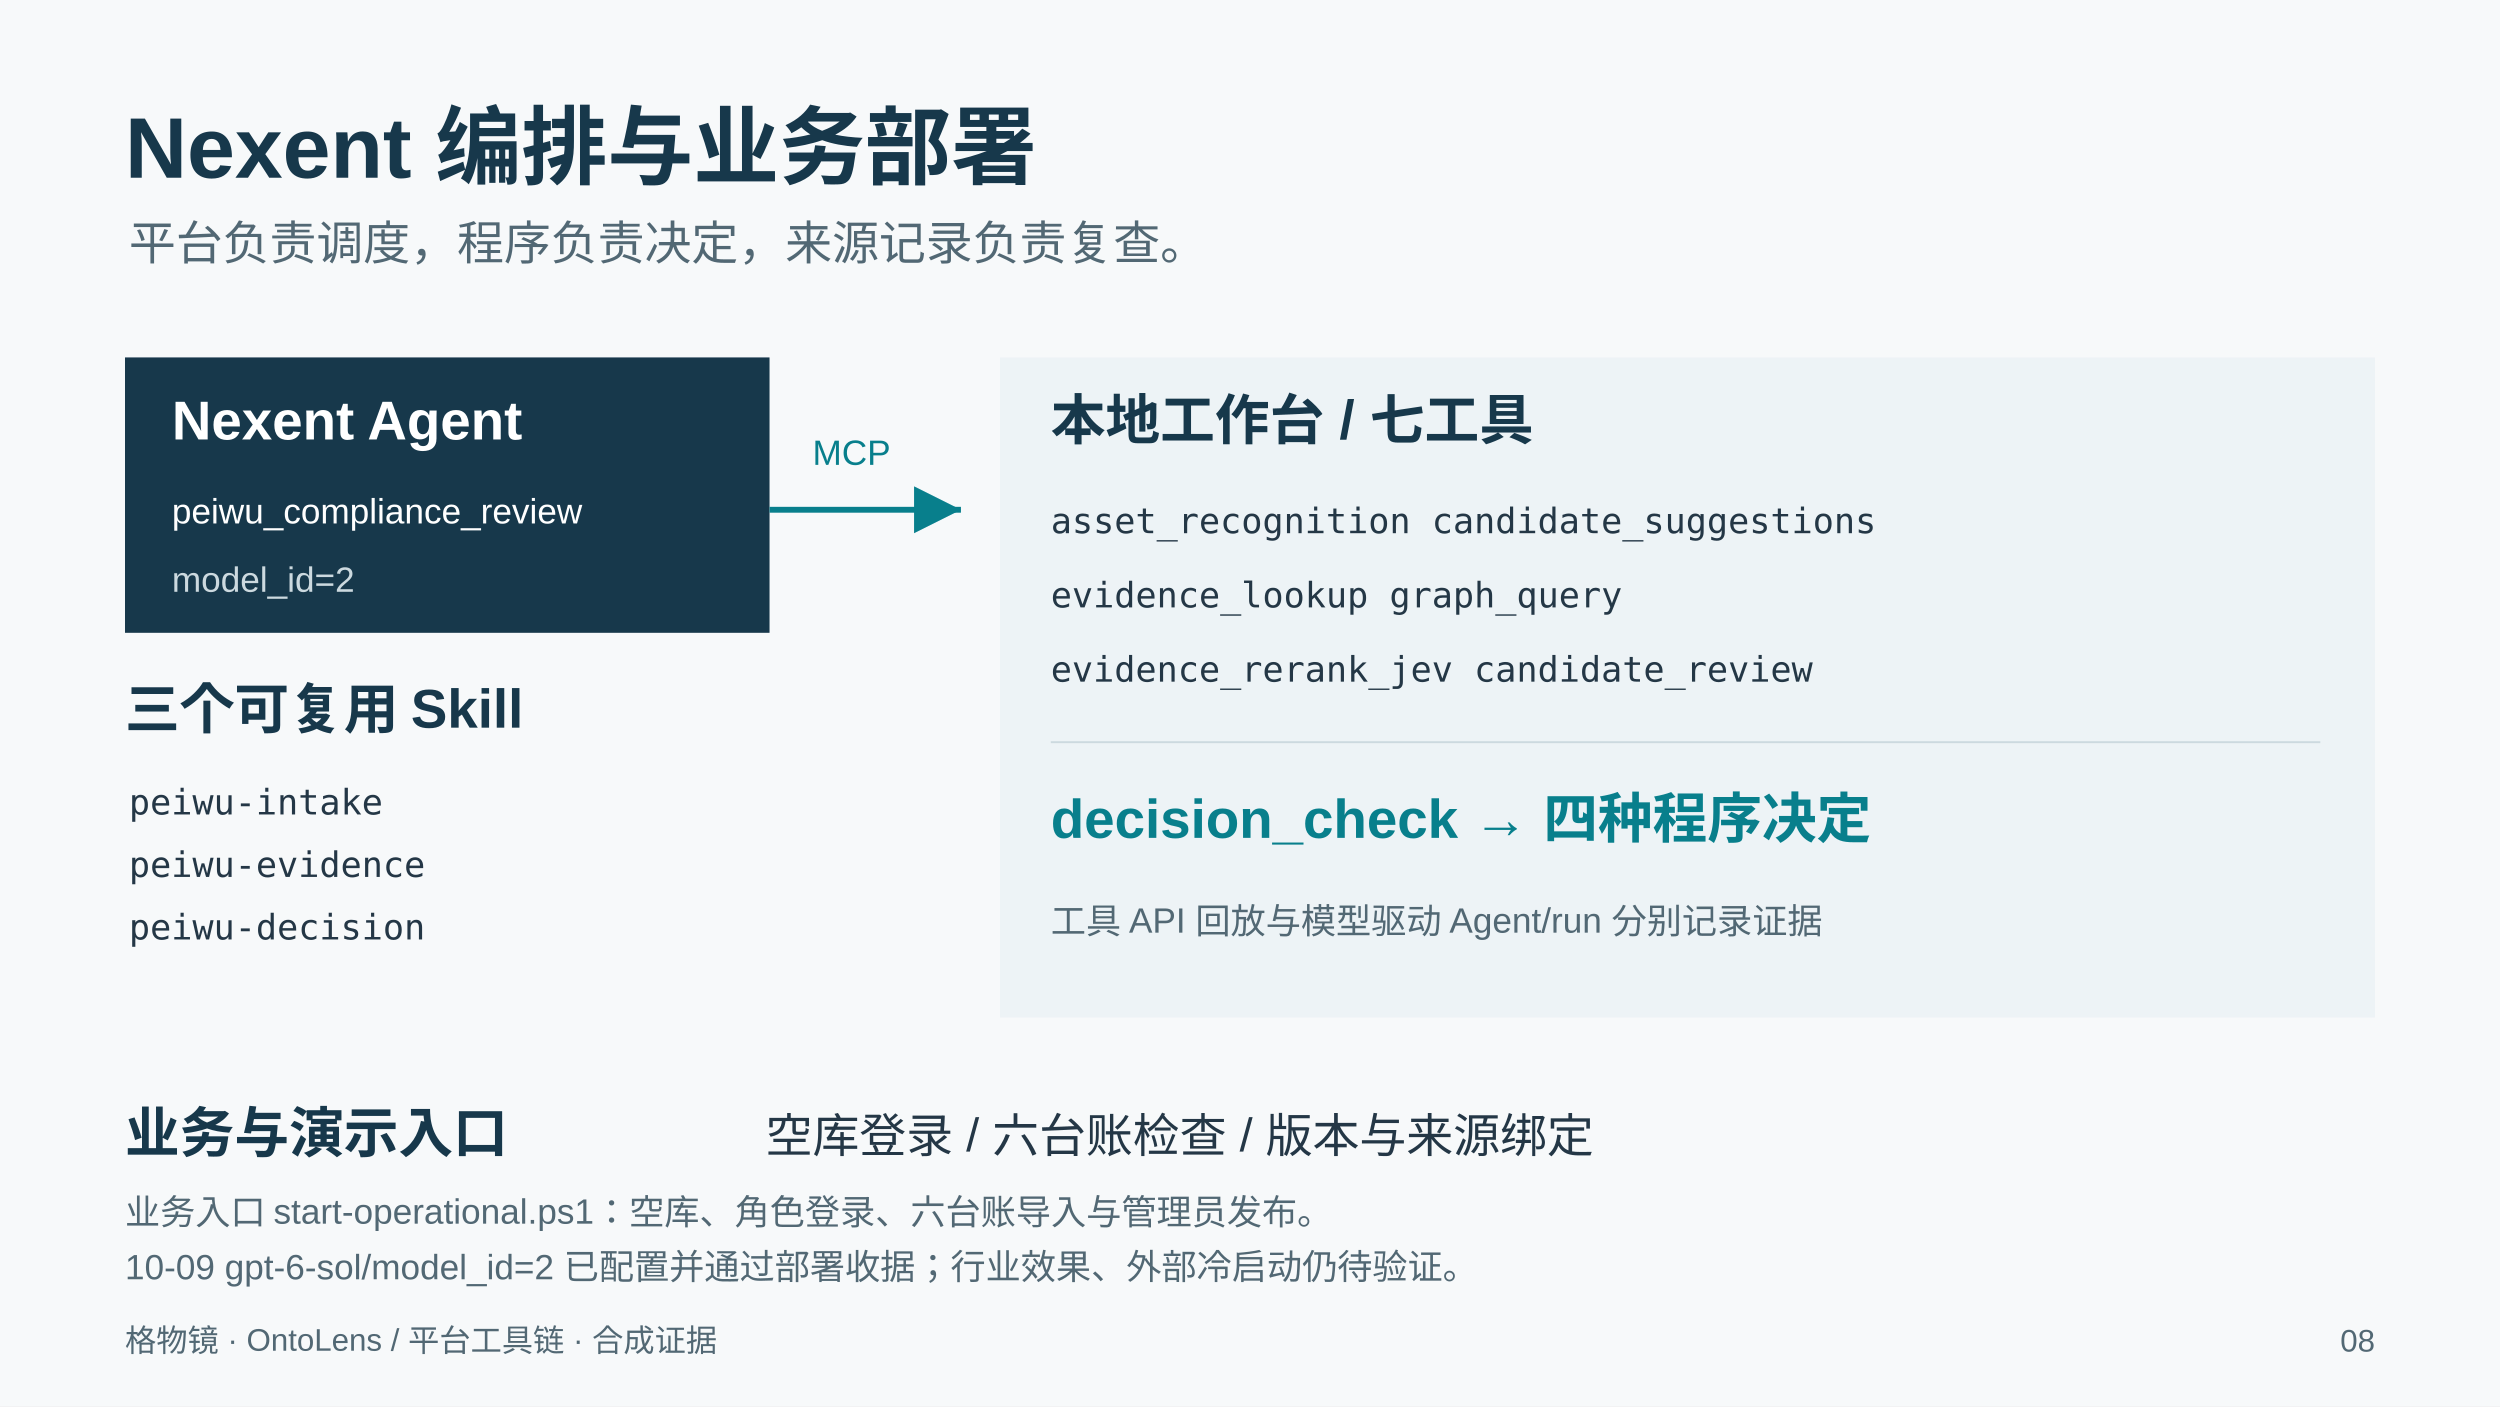
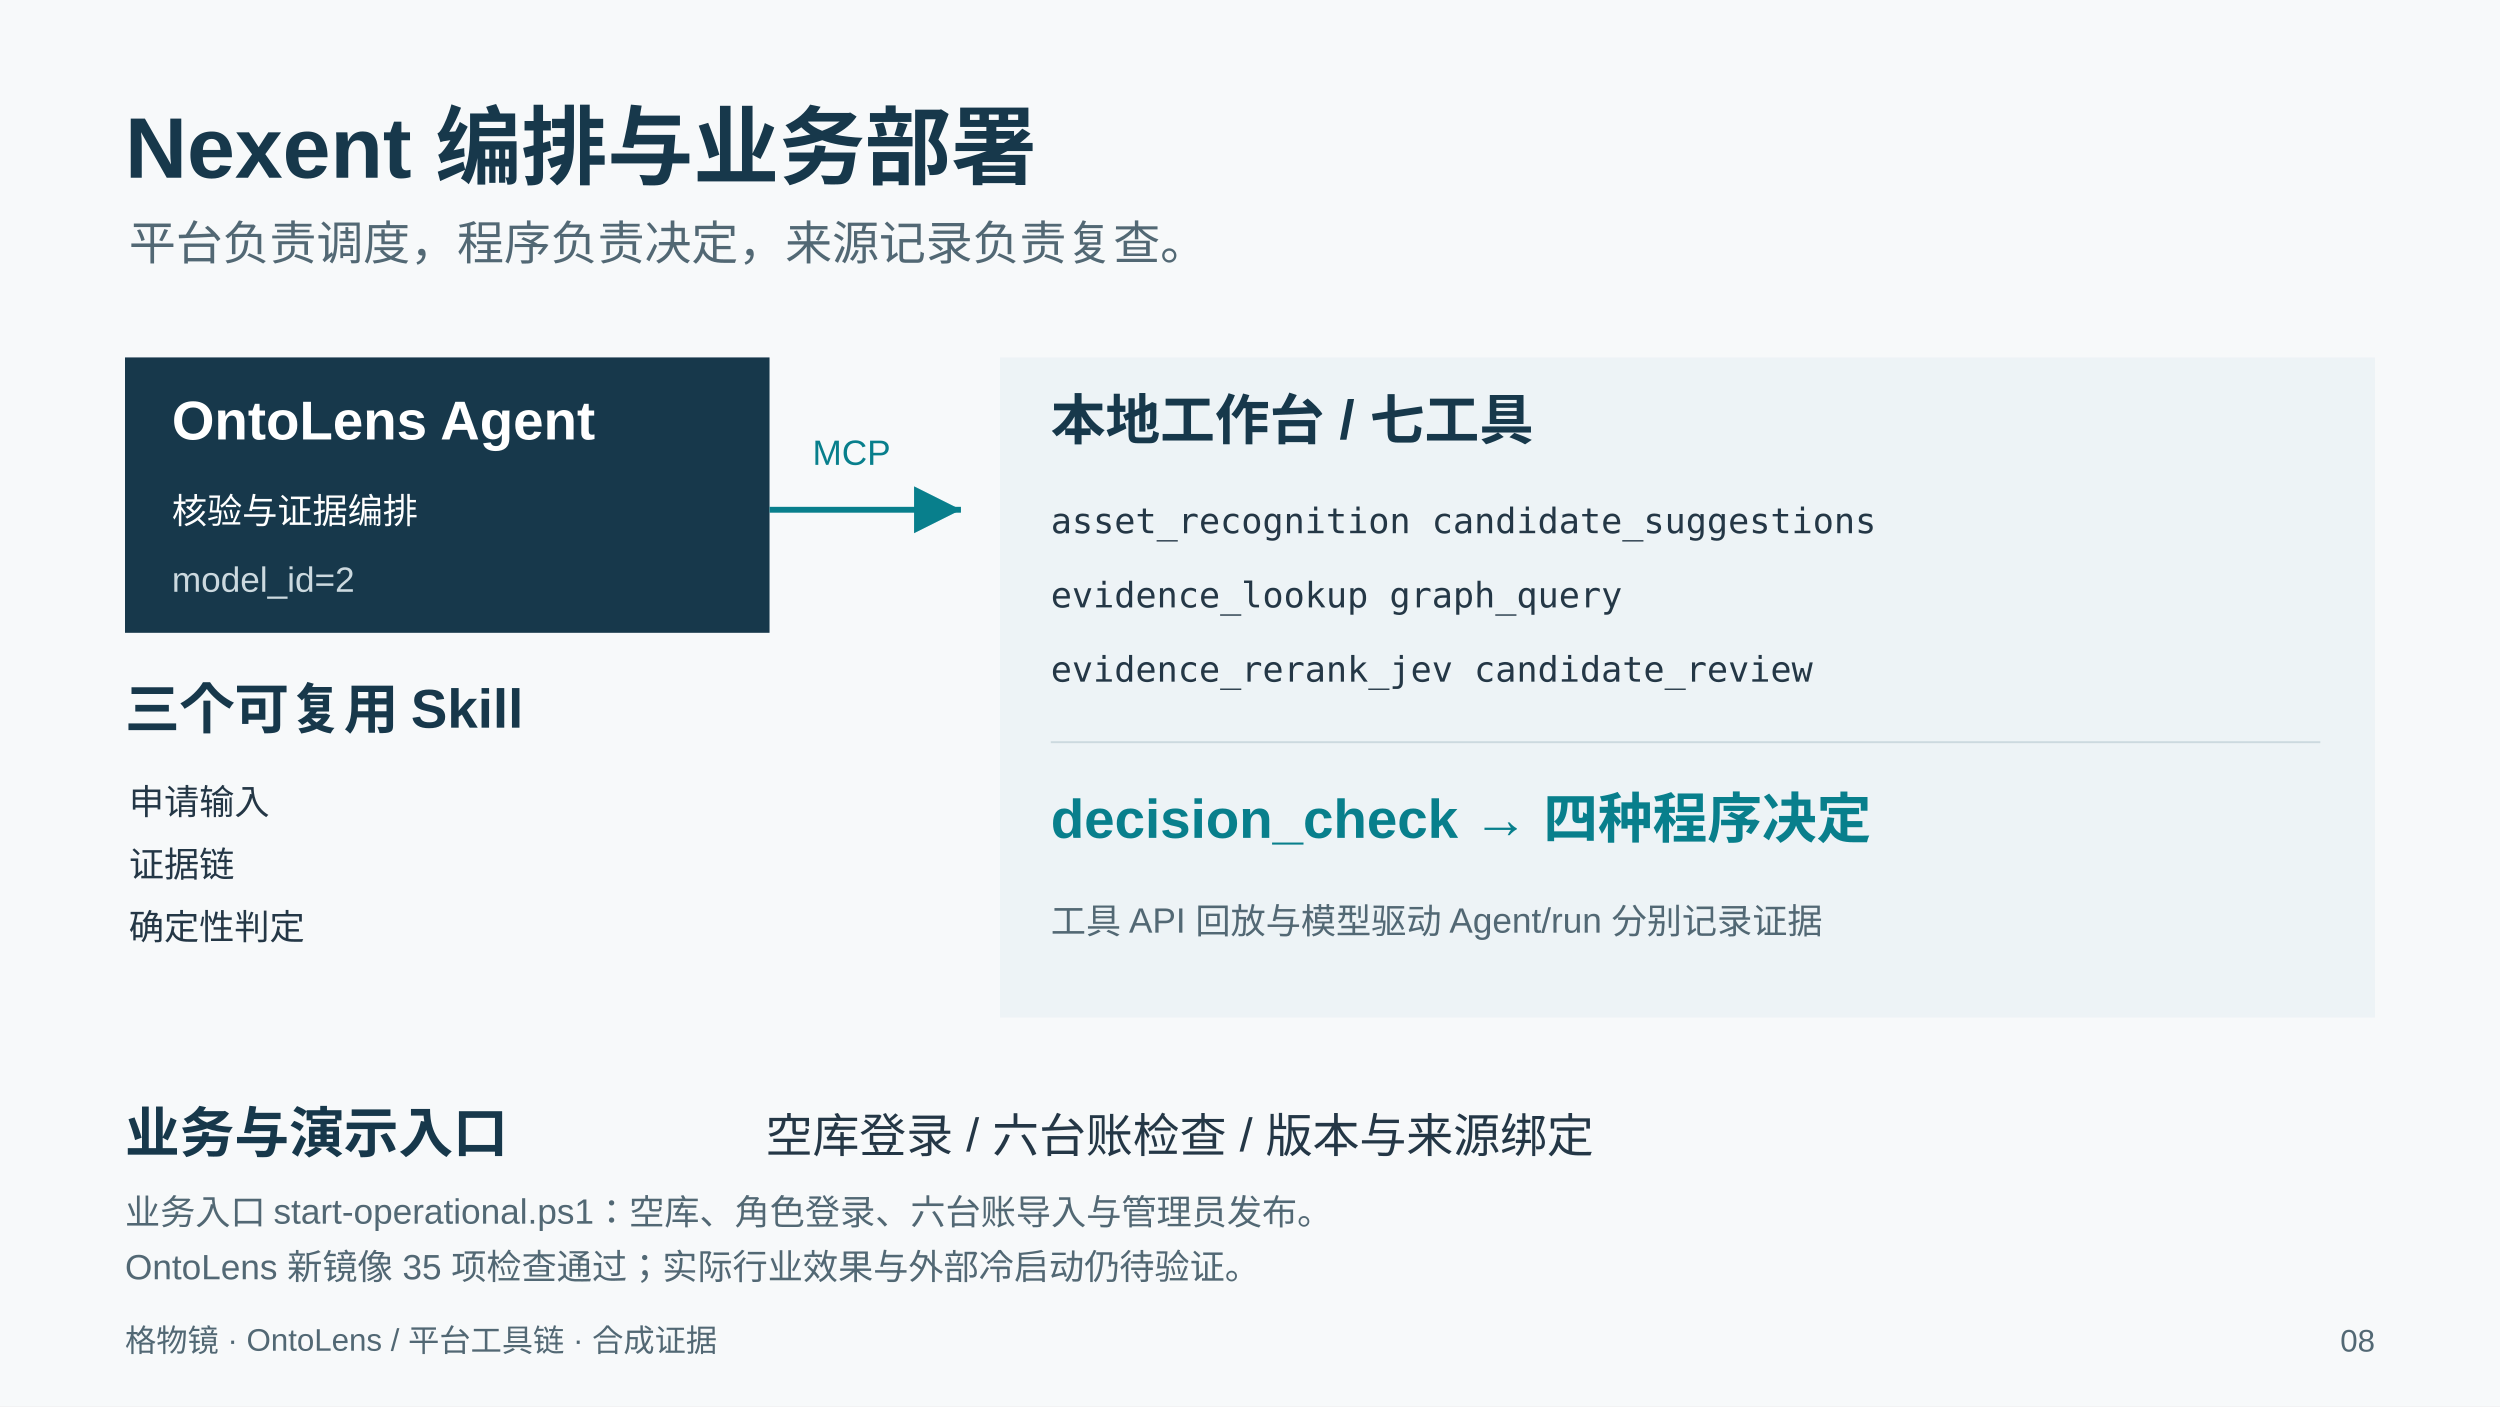
<svg xmlns="http://www.w3.org/2000/svg" width="1280" height="720" viewBox="0 0 1280 720" data-pptx-page-role="content" font-family="Microsoft YaHei, Arial">
  <rect id="background" data-pptx-role="background" width="1280" height="720" fill="#F7F9FA" />
  <defs>
    <marker id="arrow" markerWidth="10" markerHeight="10" refX="8" refY="4" orient="auto">
      <path d="M0 0 L8 4 L0 8 Z" fill="#087F8C" />
    </marker>
  </defs>
  <g id="title" data-pptx-bounds="64 42 1152 101">
    <text x="64" y="91" font-size="44" font-weight="bold" fill="#17384B">Nexent 编排与业务部署</text>
    <text x="66" y="133" font-size="24" fill="#526874">平台负责调度，程序负责决定，来源记录负责复查。</text>
  </g>
  <g id="agent-to-tools" data-pptx-bounds="64 179 1152 360">
    <rect x="64" y="183" width="330" height="141" fill="#17384B" />
-     <text x="88" y="225" font-size="28" font-weight="bold" fill="#FFFFFF">Nexent Agent</text>
-     <text x="88" y="268" font-size="18" fill="#FFFFFF">peiwu_compliance_review</text>
+     <text x="88" y="225" font-size="28" font-weight="bold" fill="#FFFFFF">OntoLens Agent</text>
+     <text x="88" y="268" font-size="18" fill="#FFFFFF">核验与证据编排</text>
    <text x="88" y="303" font-size="18" fill="#CCD9DF">model_id=2</text>
    <text x="64" y="373" font-size="28" font-weight="bold" fill="#17384B">三个可复用 Skill</text>
    <text x="66" y="417" font-size="18" font-family="Microsoft YaHei, Consolas" fill="#243746">
-       <tspan x="66">peiwu-intake</tspan>
-       <tspan x="66" dy="32">peiwu-evidence</tspan>
-       <tspan x="66" dy="32">peiwu-decision</tspan>
+       <tspan x="66">申请输入</tspan>
+       <tspan x="66" dy="32">证据链</tspan>
+       <tspan x="66" dy="32">确定性判定</tspan>
    </text>
    <line x1="394" y1="261" x2="492" y2="261" stroke="#087F8C" stroke-width="3" marker-end="url(#arrow)" />
    <text x="416" y="238" font-size="18" fill="#087F8C">MCP</text>
    <rect x="512" y="183" width="704" height="338" fill="#EDF3F6" />
    <text x="538" y="225" font-size="28" font-weight="bold" fill="#17384B">本地工作台 / 七工具</text>
    <text x="538" y="273" font-size="18" font-family="Microsoft YaHei, Consolas" fill="#243746">
      <tspan x="538">asset_recognition     candidate_suggestions</tspan>
      <tspan x="538" dy="38">evidence_lookup       graph_query</tspan>
      <tspan x="538" dy="38">evidence_rerank_jev    candidate_review</tspan>
    </text>
    <line x1="538" y1="380" x2="1188" y2="380" stroke="#CCD9DF" stroke-width="1" />
    <text x="538" y="429" font-size="28" font-weight="bold" fill="#087F8C">decision_check → 四种程序决定</text>
    <text x="538" y="478" font-size="18" fill="#526874">工具 API 回放与模型驱动 Agent/run 分别记录证据</text>
  </g>
  <g id="restart-entry" data-pptx-bounds="64 554 1152 107">
    <text x="64" y="590" font-size="28" font-weight="bold" fill="#17384B">业务与演示入口</text>
    <text x="392" y="590" font-size="24" fill="#243746">空库登录 / 六台账检查 / 版本与来源绑定</text>
    <text x="64" y="627" font-size="18" fill="#526874">
      <tspan x="64">业务入口 start-operational.ps1：空库、角色登录、六台账导入与管理员发布。</tspan>
-       <tspan x="64" dy="28">10-09 gpt-6-sol/model_id=2 已配置并通过部署收据；行业效果、外部冷启动仍待验证。</tspan>
+       <tspan x="64" dy="28">OntoLens 新镜像 35 项检查通过；实际行业效果与外部冷启动仍待验证。</tspan>
    </text>
  </g>
  <g id="footer" data-pptx-role="footer" data-pptx-bounds="64 672 1152 30" fill="#526874" font-size="16">
    <text x="64" y="692">格物镜 · OntoLens / 平台工具链 · 合成证据</text>
    <text x="1216" y="692" text-anchor="end">08</text>
  </g>
</svg>
